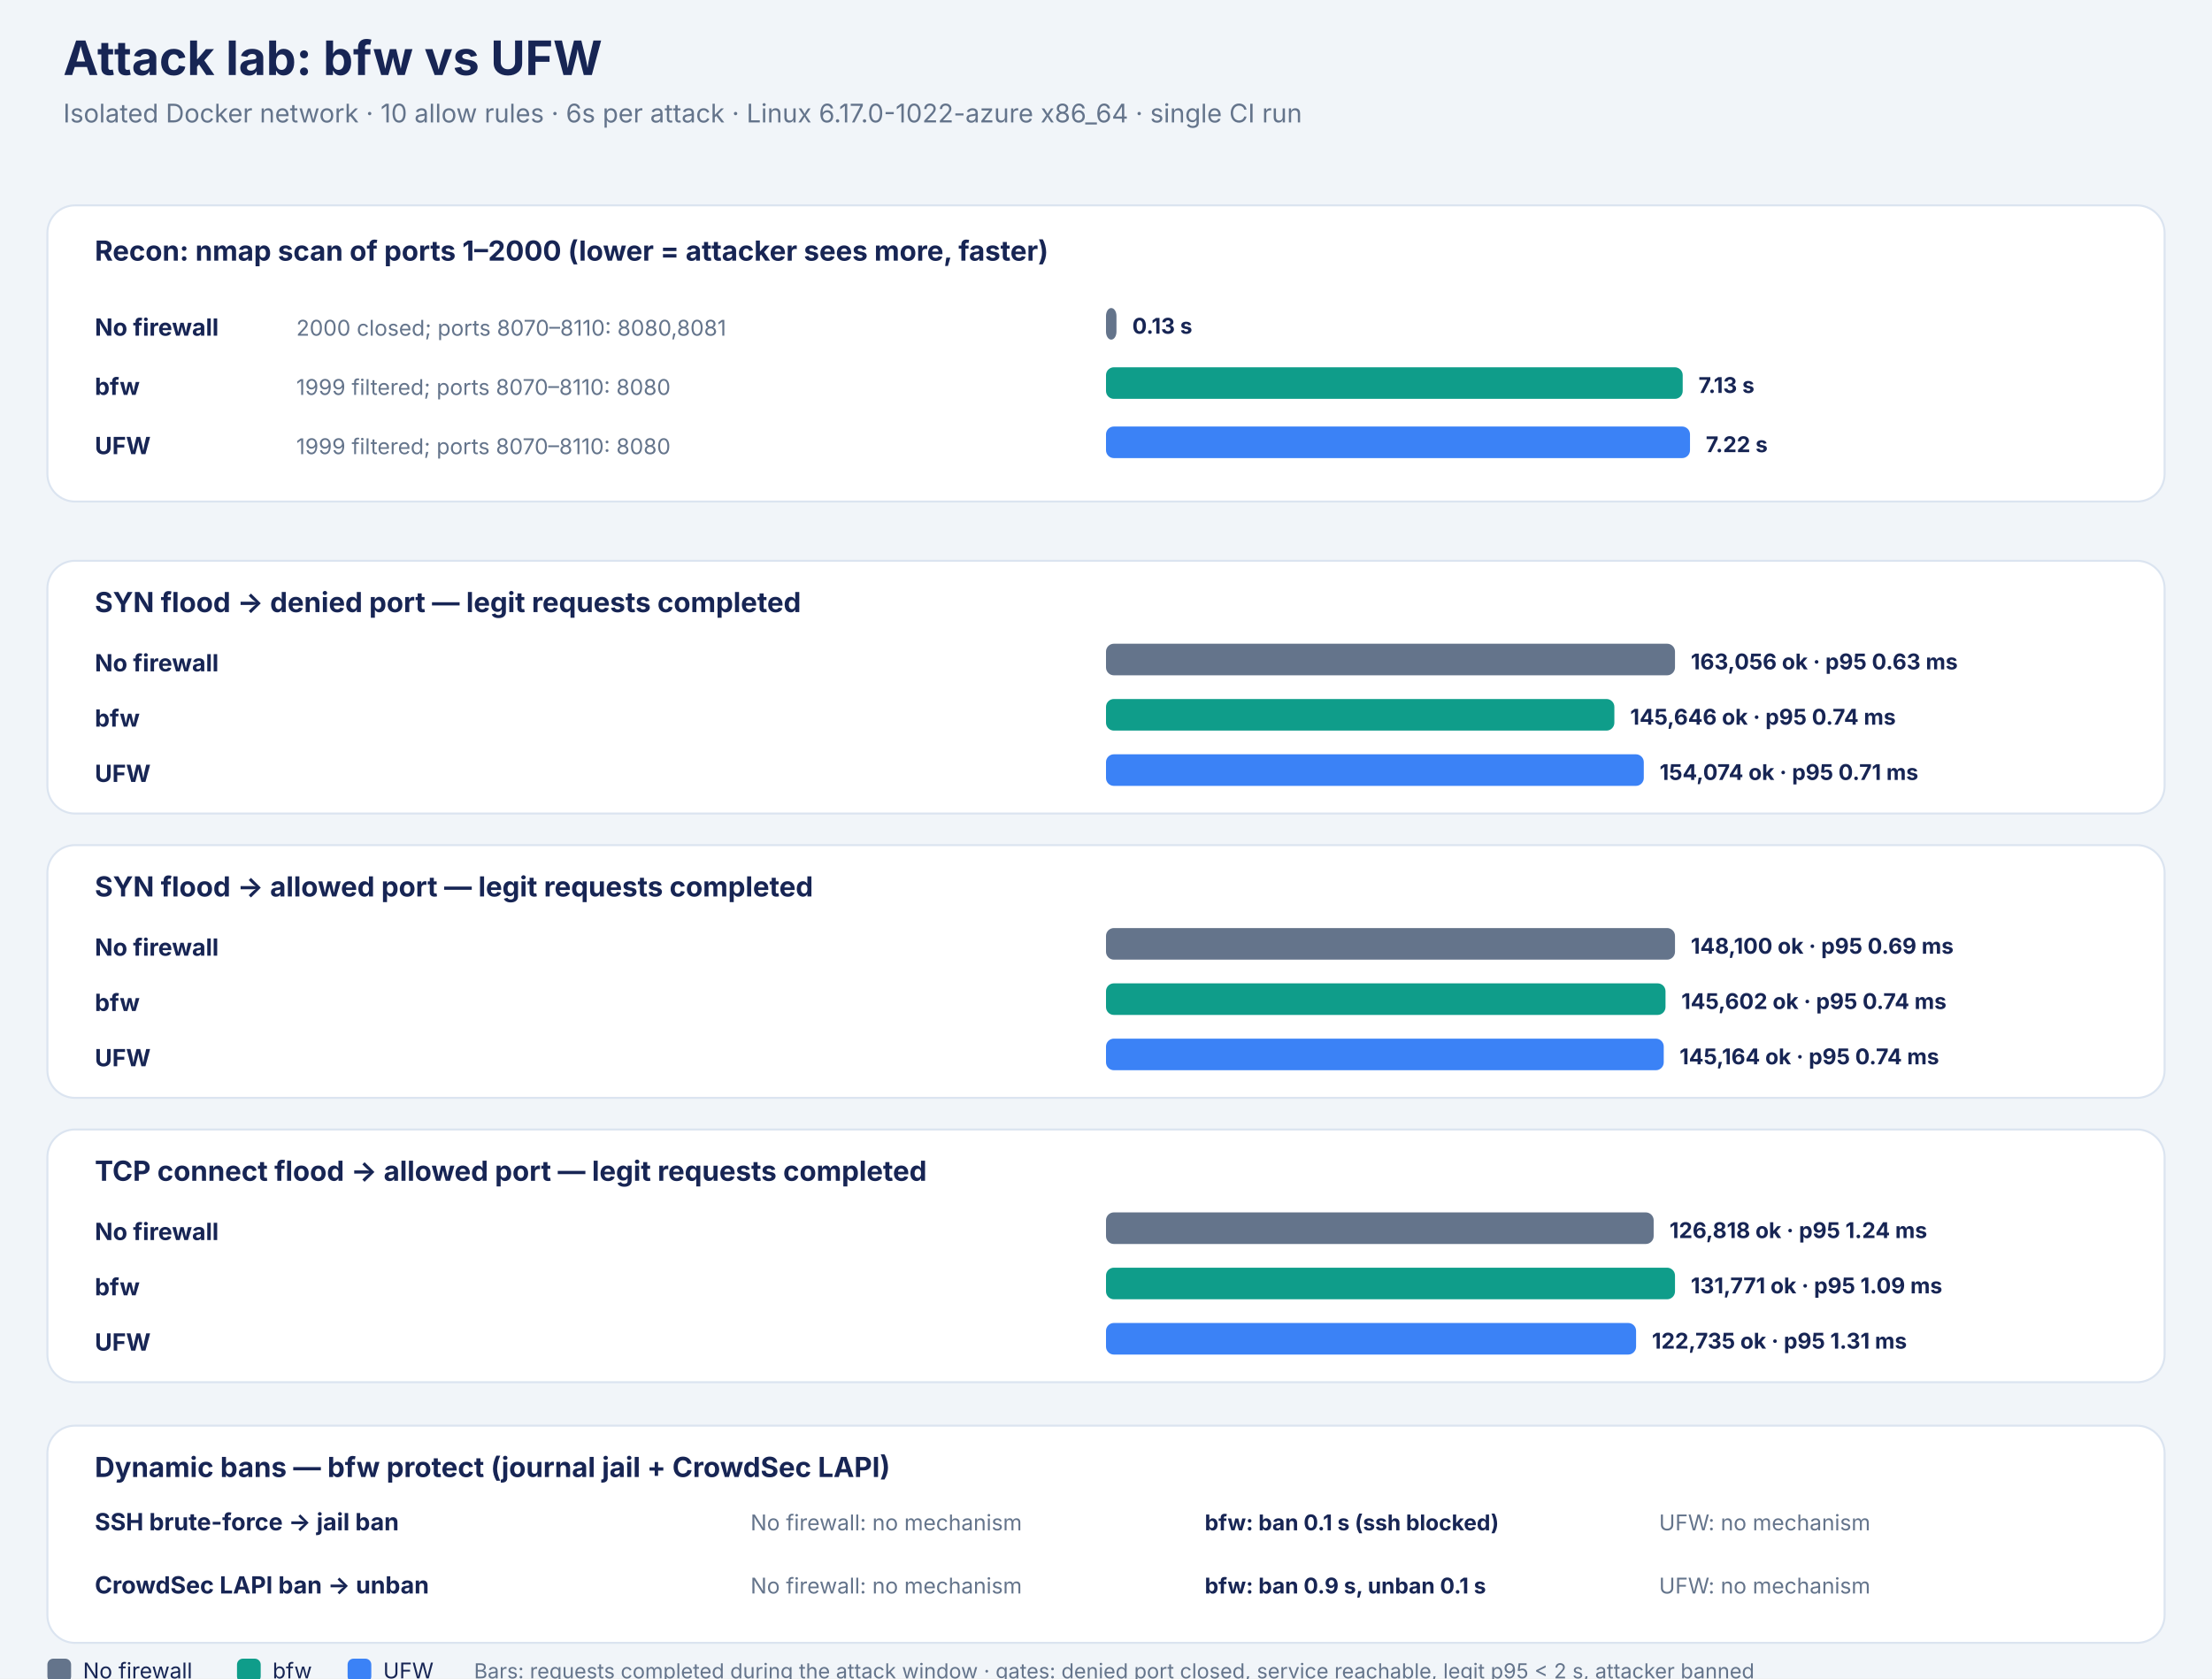
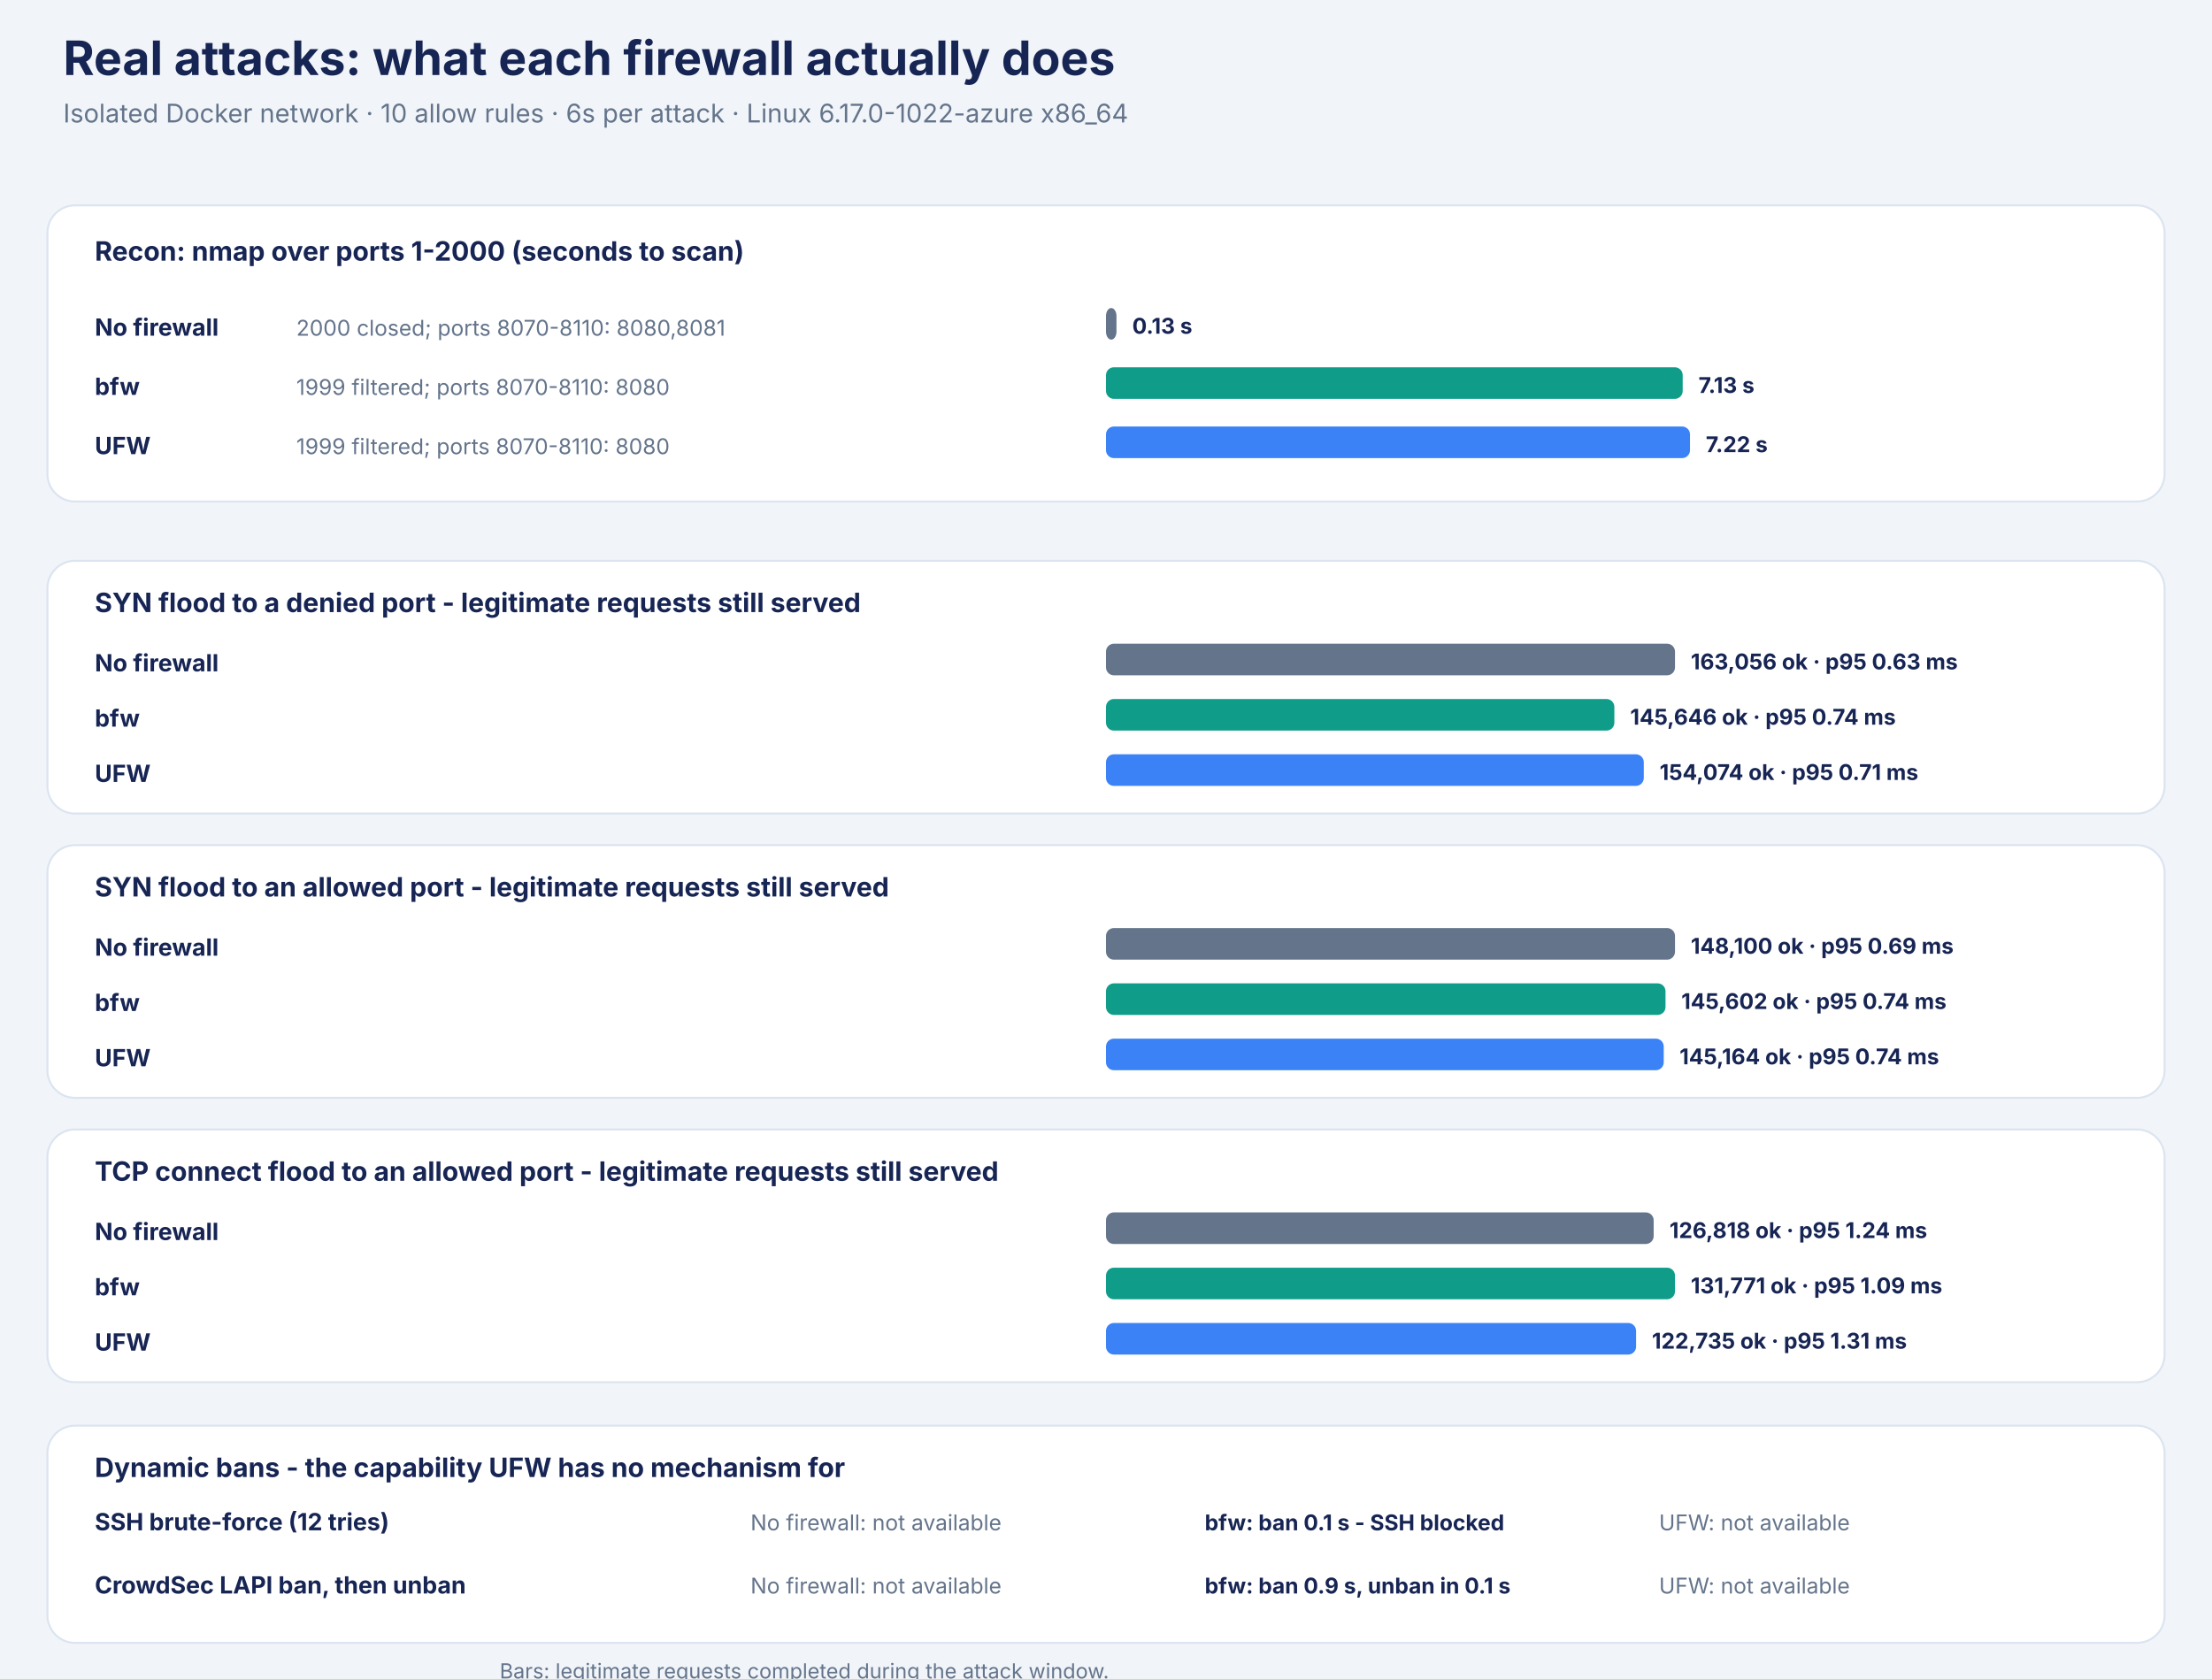
<svg xmlns="http://www.w3.org/2000/svg" width="1120" height="850" viewBox="0 0 1120 850" role="img" aria-labelledby="title desc">
  <style>
    text { font-family: Inter, ui-sans-serif, system-ui, -apple-system, "Segoe UI", sans-serif; fill: #172554; }
    .muted { fill: #64748b; }
    .panel { fill: #ffffff; stroke: #dbe4f0; stroke-width: 1; }
    .grid { stroke: #e2e8f0; stroke-width: 1; }
    .axis { stroke: #94a3b8; stroke-width: 1.2; }
-     .parity { stroke: #334155; stroke-width: 1.4; stroke-dasharray: 5 4; }
    .base { fill: #64748b; }
    .bfw { fill: #0f9d8a; }
    .ufw { fill: #3b82f6; }
-     .peak { fill-opacity: 0.42; }
-     .prev { fill: #cbd5e1; }
  </style>
  <rect width="1120" height="850" fill="#f1f5f9" />
-   <text x="32" y="38" font-size="24" font-weight="700">Attack lab: bfw vs UFW</text>
-   <text x="32" y="62" font-size="13" class="muted">Isolated Docker network · 10 allow rules · 6s per attack · Linux 6.17.0-1022-azure x86_64 · single CI run</text>
+   <text x="32" y="38" font-size="24" font-weight="700">Real attacks: what each firewall actually does</text>
+   <text x="32" y="62" font-size="13" class="muted">Isolated Docker network · 10 allow rules · 6s per attack · Linux 6.17.0-1022-azure x86_64</text>
  <rect class="panel" x="24" y="104" width="1072" height="150" rx="14" />
-   <text x="48" y="132" font-size="14" font-weight="650">Recon: nmap scan of ports 1–2000 (lower = attacker sees more, faster)</text>
+   <text x="48" y="132" font-size="13.5" font-weight="650">Recon: nmap over ports 1-2000 (seconds to scan)</text>
  <text x="48" y="170" font-size="12" font-weight="650">No firewall</text>
-   <text x="150" y="170" font-size="11" class="muted">2000 closed; ports 8070–8110: 8080,8081</text>
+   <text x="150" y="170" font-size="11" class="muted">2000 closed; ports 8070-8110: 8080,8081</text>
  <rect x="560" y="156" width="5.3" height="16" rx="4" fill="#64748b" />
  <text x="573.3" y="169" font-size="11" font-weight="650" fill="#64748b">0.13 s</text>
  <text x="48" y="200" font-size="12" font-weight="650">bfw</text>
-   <text x="150" y="200" font-size="11" class="muted">1999 filtered; ports 8070–8110: 8080</text>
+   <text x="150" y="200" font-size="11" class="muted">1999 filtered; ports 8070-8110: 8080</text>
  <rect x="560" y="186" width="292.0" height="16" rx="4" fill="#0f9d8a" />
  <text x="860.0" y="199" font-size="11" font-weight="650" fill="#0f9d8a">7.13 s</text>
  <text x="48" y="230" font-size="12" font-weight="650">UFW</text>
-   <text x="150" y="230" font-size="11" class="muted">1999 filtered; ports 8070–8110: 8080</text>
+   <text x="150" y="230" font-size="11" class="muted">1999 filtered; ports 8070-8110: 8080</text>
  <rect x="560" y="216" width="295.7" height="16" rx="4" fill="#3b82f6" />
  <text x="863.7" y="229" font-size="11" font-weight="650" fill="#3b82f6">7.22 s</text>
  <rect class="panel" x="24" y="284" width="1072" height="128" rx="14" />
-   <text x="48" y="310" font-size="14" font-weight="650">SYN flood → denied port — legit requests completed</text>
+   <text x="48" y="310" font-size="13.5" font-weight="650">SYN flood to a denied port - legitimate requests still served</text>
  <text x="48" y="340" font-size="12" font-weight="650">No firewall</text>
  <rect x="560" y="326" width="288.1" height="16" rx="4" fill="#64748b" />
  <text x="856.1" y="339" font-size="11" font-weight="650" fill="#64748b">163,056 ok · p95 0.63 ms</text>
  <text x="48" y="368" font-size="12" font-weight="650">bfw</text>
  <rect x="560" y="354" width="257.4" height="16" rx="4" fill="#0f9d8a" />
  <text x="825.4" y="367" font-size="11" font-weight="650" fill="#0f9d8a">145,646 ok · p95 0.74 ms</text>
  <text x="48" y="396" font-size="12" font-weight="650">UFW</text>
  <rect x="560" y="382" width="272.3" height="16" rx="4" fill="#3b82f6" />
  <text x="840.3" y="395" font-size="11" font-weight="650" fill="#3b82f6">154,074 ok · p95 0.71 ms</text>
  <rect class="panel" x="24" y="428" width="1072" height="128" rx="14" />
-   <text x="48" y="454" font-size="14" font-weight="650">SYN flood → allowed port — legit requests completed</text>
+   <text x="48" y="454" font-size="13.5" font-weight="650">SYN flood to an allowed port - legitimate requests still served</text>
  <text x="48" y="484" font-size="12" font-weight="650">No firewall</text>
  <rect x="560" y="470" width="288.1" height="16" rx="4" fill="#64748b" />
  <text x="856.1" y="483" font-size="11" font-weight="650" fill="#64748b">148,100 ok · p95 0.69 ms</text>
  <text x="48" y="512" font-size="12" font-weight="650">bfw</text>
  <rect x="560" y="498" width="283.3" height="16" rx="4" fill="#0f9d8a" />
  <text x="851.3" y="511" font-size="11" font-weight="650" fill="#0f9d8a">145,602 ok · p95 0.74 ms</text>
  <text x="48" y="540" font-size="12" font-weight="650">UFW</text>
  <rect x="560" y="526" width="282.4" height="16" rx="4" fill="#3b82f6" />
  <text x="850.4" y="539" font-size="11" font-weight="650" fill="#3b82f6">145,164 ok · p95 0.74 ms</text>
  <rect class="panel" x="24" y="572" width="1072" height="128" rx="14" />
-   <text x="48" y="598" font-size="14" font-weight="650">TCP connect flood → allowed port — legit requests completed</text>
+   <text x="48" y="598" font-size="13.5" font-weight="650">TCP connect flood to an allowed port - legitimate requests still served</text>
  <text x="48" y="628" font-size="12" font-weight="650">No firewall</text>
  <rect x="560" y="614" width="277.3" height="16" rx="4" fill="#64748b" />
  <text x="845.3" y="627" font-size="11" font-weight="650" fill="#64748b">126,818 ok · p95 1.24 ms</text>
  <text x="48" y="656" font-size="12" font-weight="650">bfw</text>
  <rect x="560" y="642" width="288.1" height="16" rx="4" fill="#0f9d8a" />
  <text x="856.1" y="655" font-size="11" font-weight="650" fill="#0f9d8a">131,771 ok · p95 1.09 ms</text>
  <text x="48" y="684" font-size="12" font-weight="650">UFW</text>
  <rect x="560" y="670" width="268.4" height="16" rx="4" fill="#3b82f6" />
  <text x="836.4" y="683" font-size="11" font-weight="650" fill="#3b82f6">122,735 ok · p95 1.31 ms</text>
  <rect class="panel" x="24" y="722" width="1072" height="110" rx="14" />
-   <text x="48" y="748" font-size="14" font-weight="650">Dynamic bans — bfw protect (journal jail + CrowdSec LAPI)</text>
-   <text x="48" y="775" font-size="12" font-weight="650">SSH brute-force → jail ban</text>
-   <text x="380" y="775" font-size="11" class="muted">No firewall: no mechanism</text>
-   <text x="610" y="775" font-size="11" font-weight="650" fill="#0f9d8a">bfw: ban 0.1 s (ssh blocked)</text>
-   <text x="840" y="775" font-size="11" class="muted">UFW: no mechanism</text>
-   <text x="48" y="807" font-size="12" font-weight="650">CrowdSec LAPI ban → unban</text>
-   <text x="380" y="807" font-size="11" class="muted">No firewall: no mechanism</text>
-   <text x="610" y="807" font-size="11" font-weight="650" fill="#0f9d8a">bfw: ban 0.9 s, unban 0.1 s</text>
-   <text x="840" y="807" font-size="11" class="muted">UFW: no mechanism</text>
-   <rect x="24" y="840" width="12" height="12" rx="3" class="base" />
-   <text x="42" y="850" font-size="11">No firewall</text>
-   <rect x="120" y="840" width="12" height="12" rx="3" class="bfw" />
-   <text x="138" y="850" font-size="11">bfw</text>
-   <rect x="176" y="840" width="12" height="12" rx="3" class="ufw" />
-   <text x="194" y="850" font-size="11">UFW</text>
-   <text x="240" y="850" font-size="10.5" class="muted">Bars: requests completed during the attack window · gates: denied port closed, service reachable, legit p95 &lt; 2 s, attacker banned</text>
+   <text x="48" y="748" font-size="13.5" font-weight="650">Dynamic bans - the capability UFW has no mechanism for</text>
+   <text x="48" y="775" font-size="12" font-weight="650">SSH brute-force (12 tries)</text>
+   <text x="380" y="775" font-size="11" class="muted">No firewall: not available</text>
+   <text x="610" y="775" font-size="11" font-weight="650" fill="#0f9d8a">bfw: ban 0.1 s - SSH blocked</text>
+   <text x="840" y="775" font-size="11" class="muted">UFW: not available</text>
+   <text x="48" y="807" font-size="12" font-weight="650">CrowdSec LAPI ban, then unban</text>
+   <text x="380" y="807" font-size="11" class="muted">No firewall: not available</text>
+   <text x="610" y="807" font-size="11" font-weight="650" fill="#0f9d8a">bfw: ban 0.9 s, unban in 0.1 s</text>
+   <text x="840" y="807" font-size="11" class="muted">UFW: not available</text>
+   <text x="253" y="850" font-size="10.5" class="muted">Bars: legitimate requests completed during the attack window.</text>
+   <text x="24" y="872" font-size="10.5" class="muted">Gates asserted by the job: denied port stays closed, legitimate service stays reachable, legitimate p95 stays under 2 s, attacker ends up banned.</text>
</svg>
